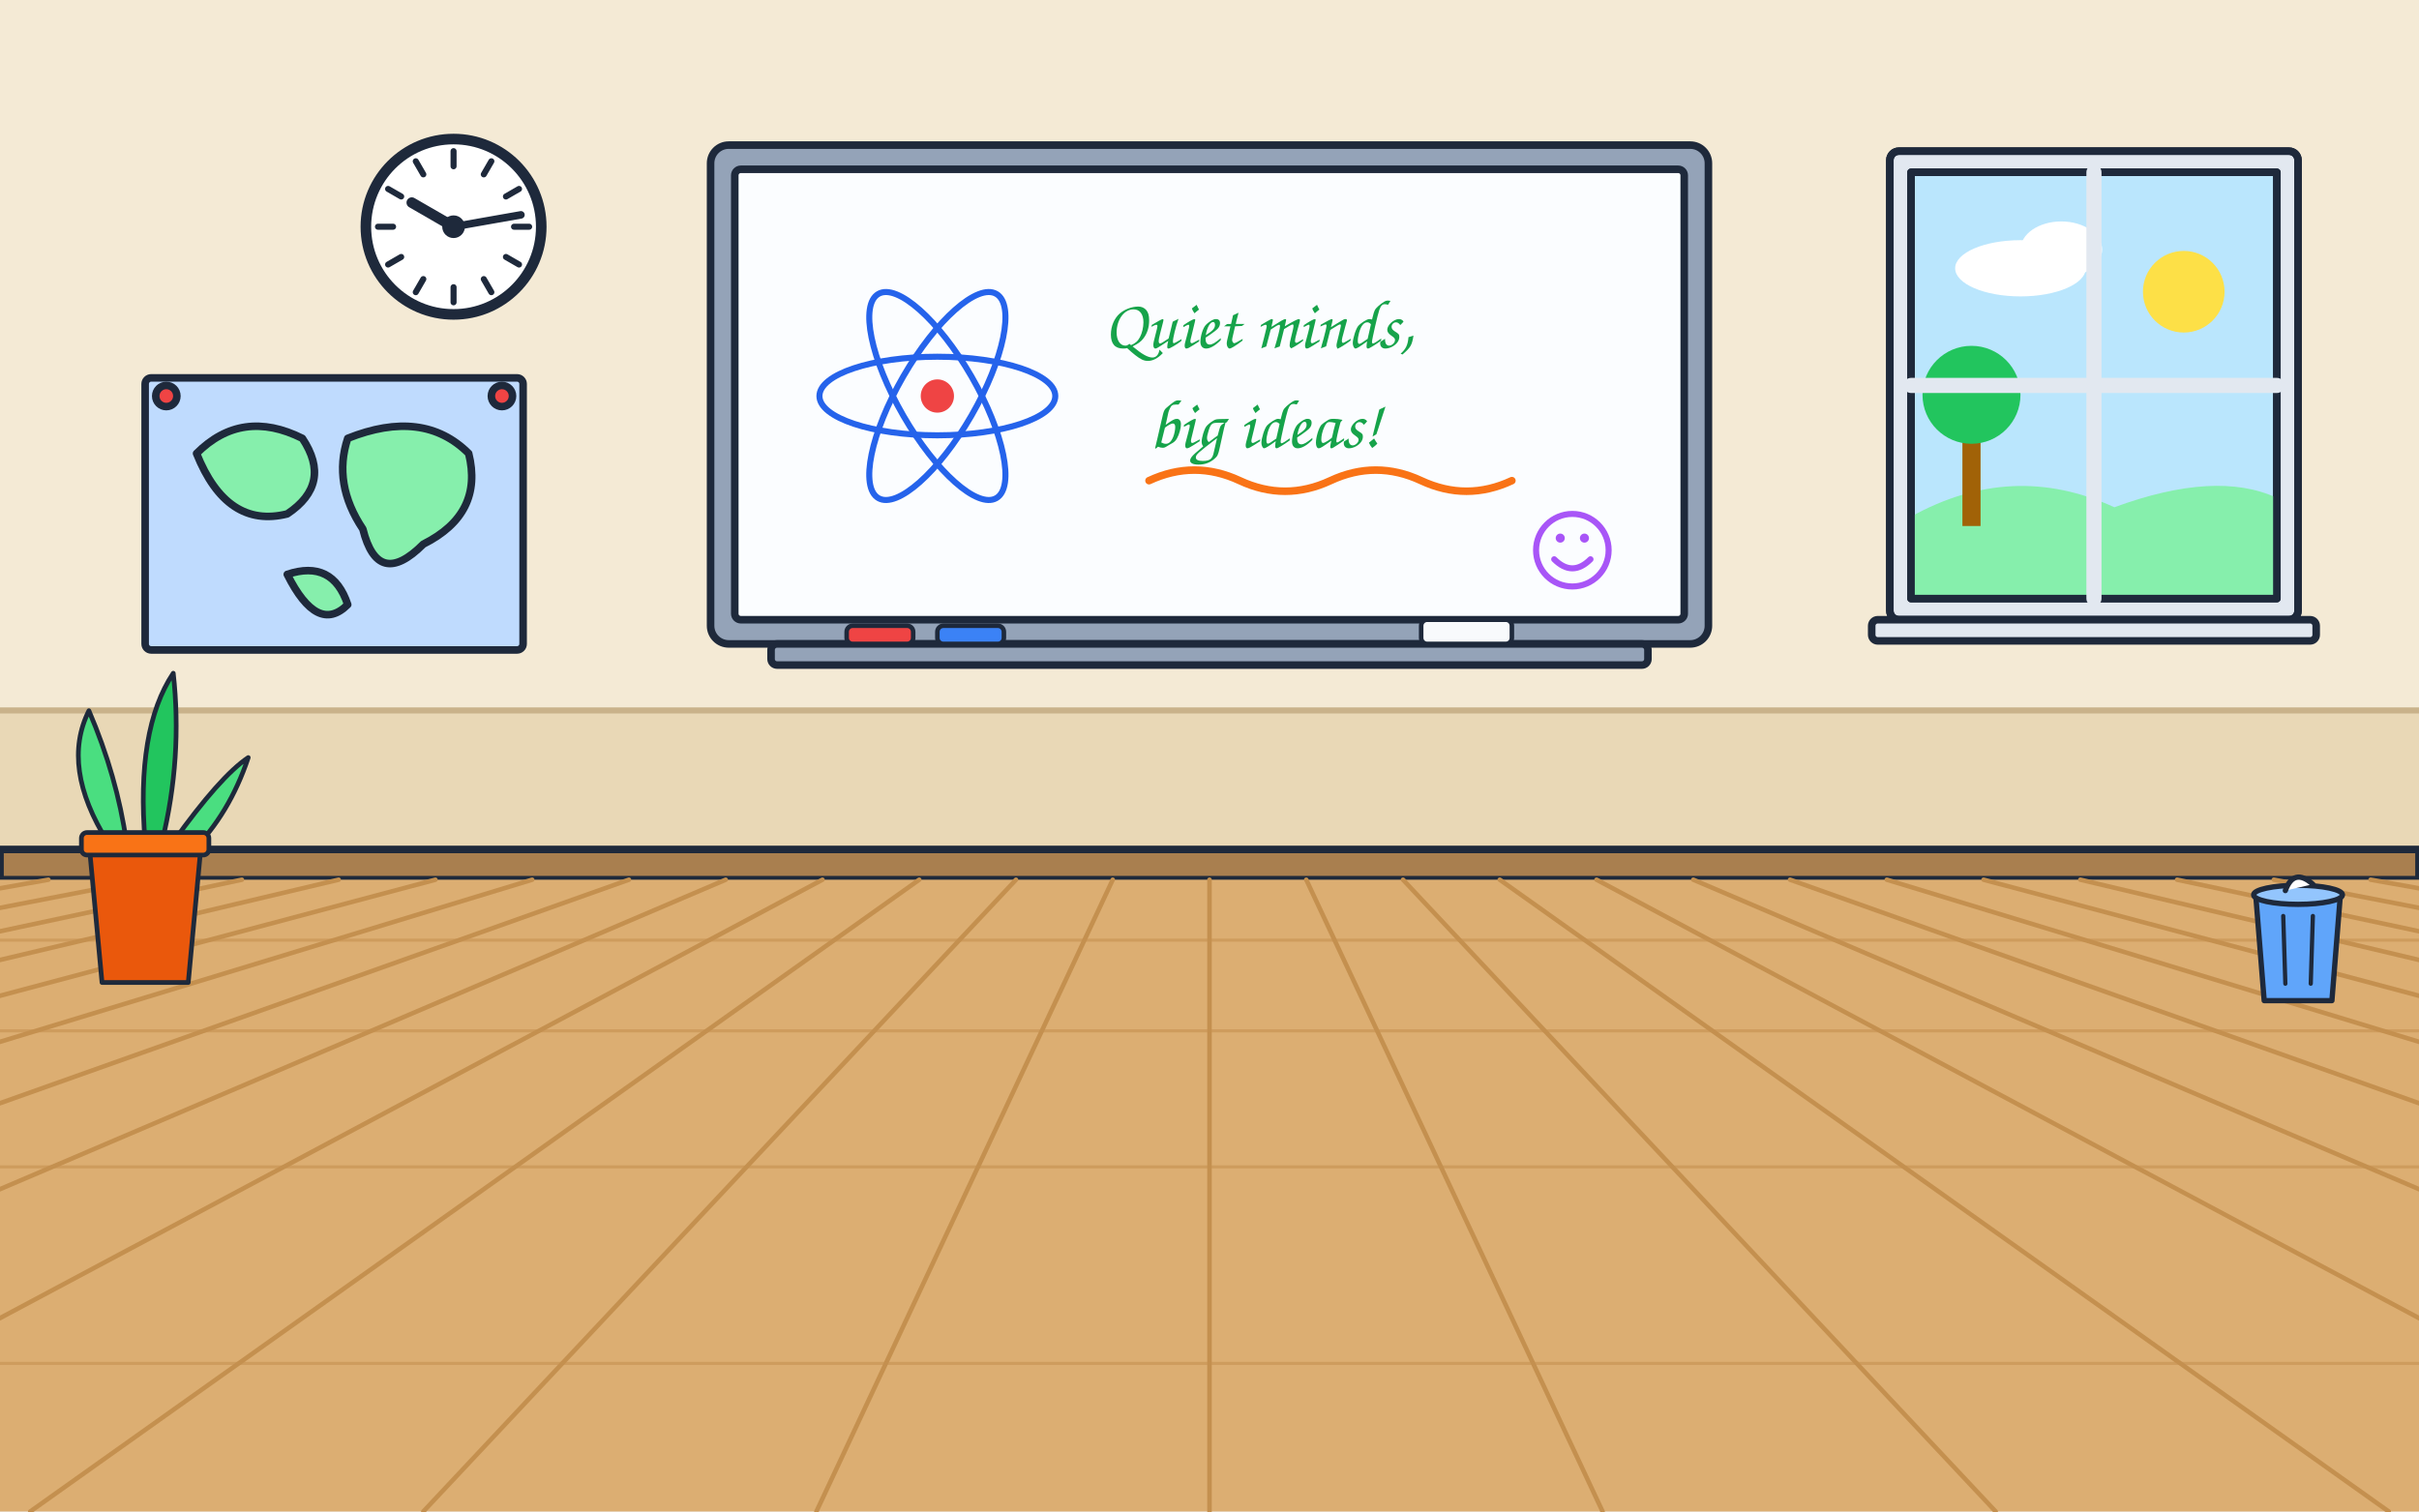
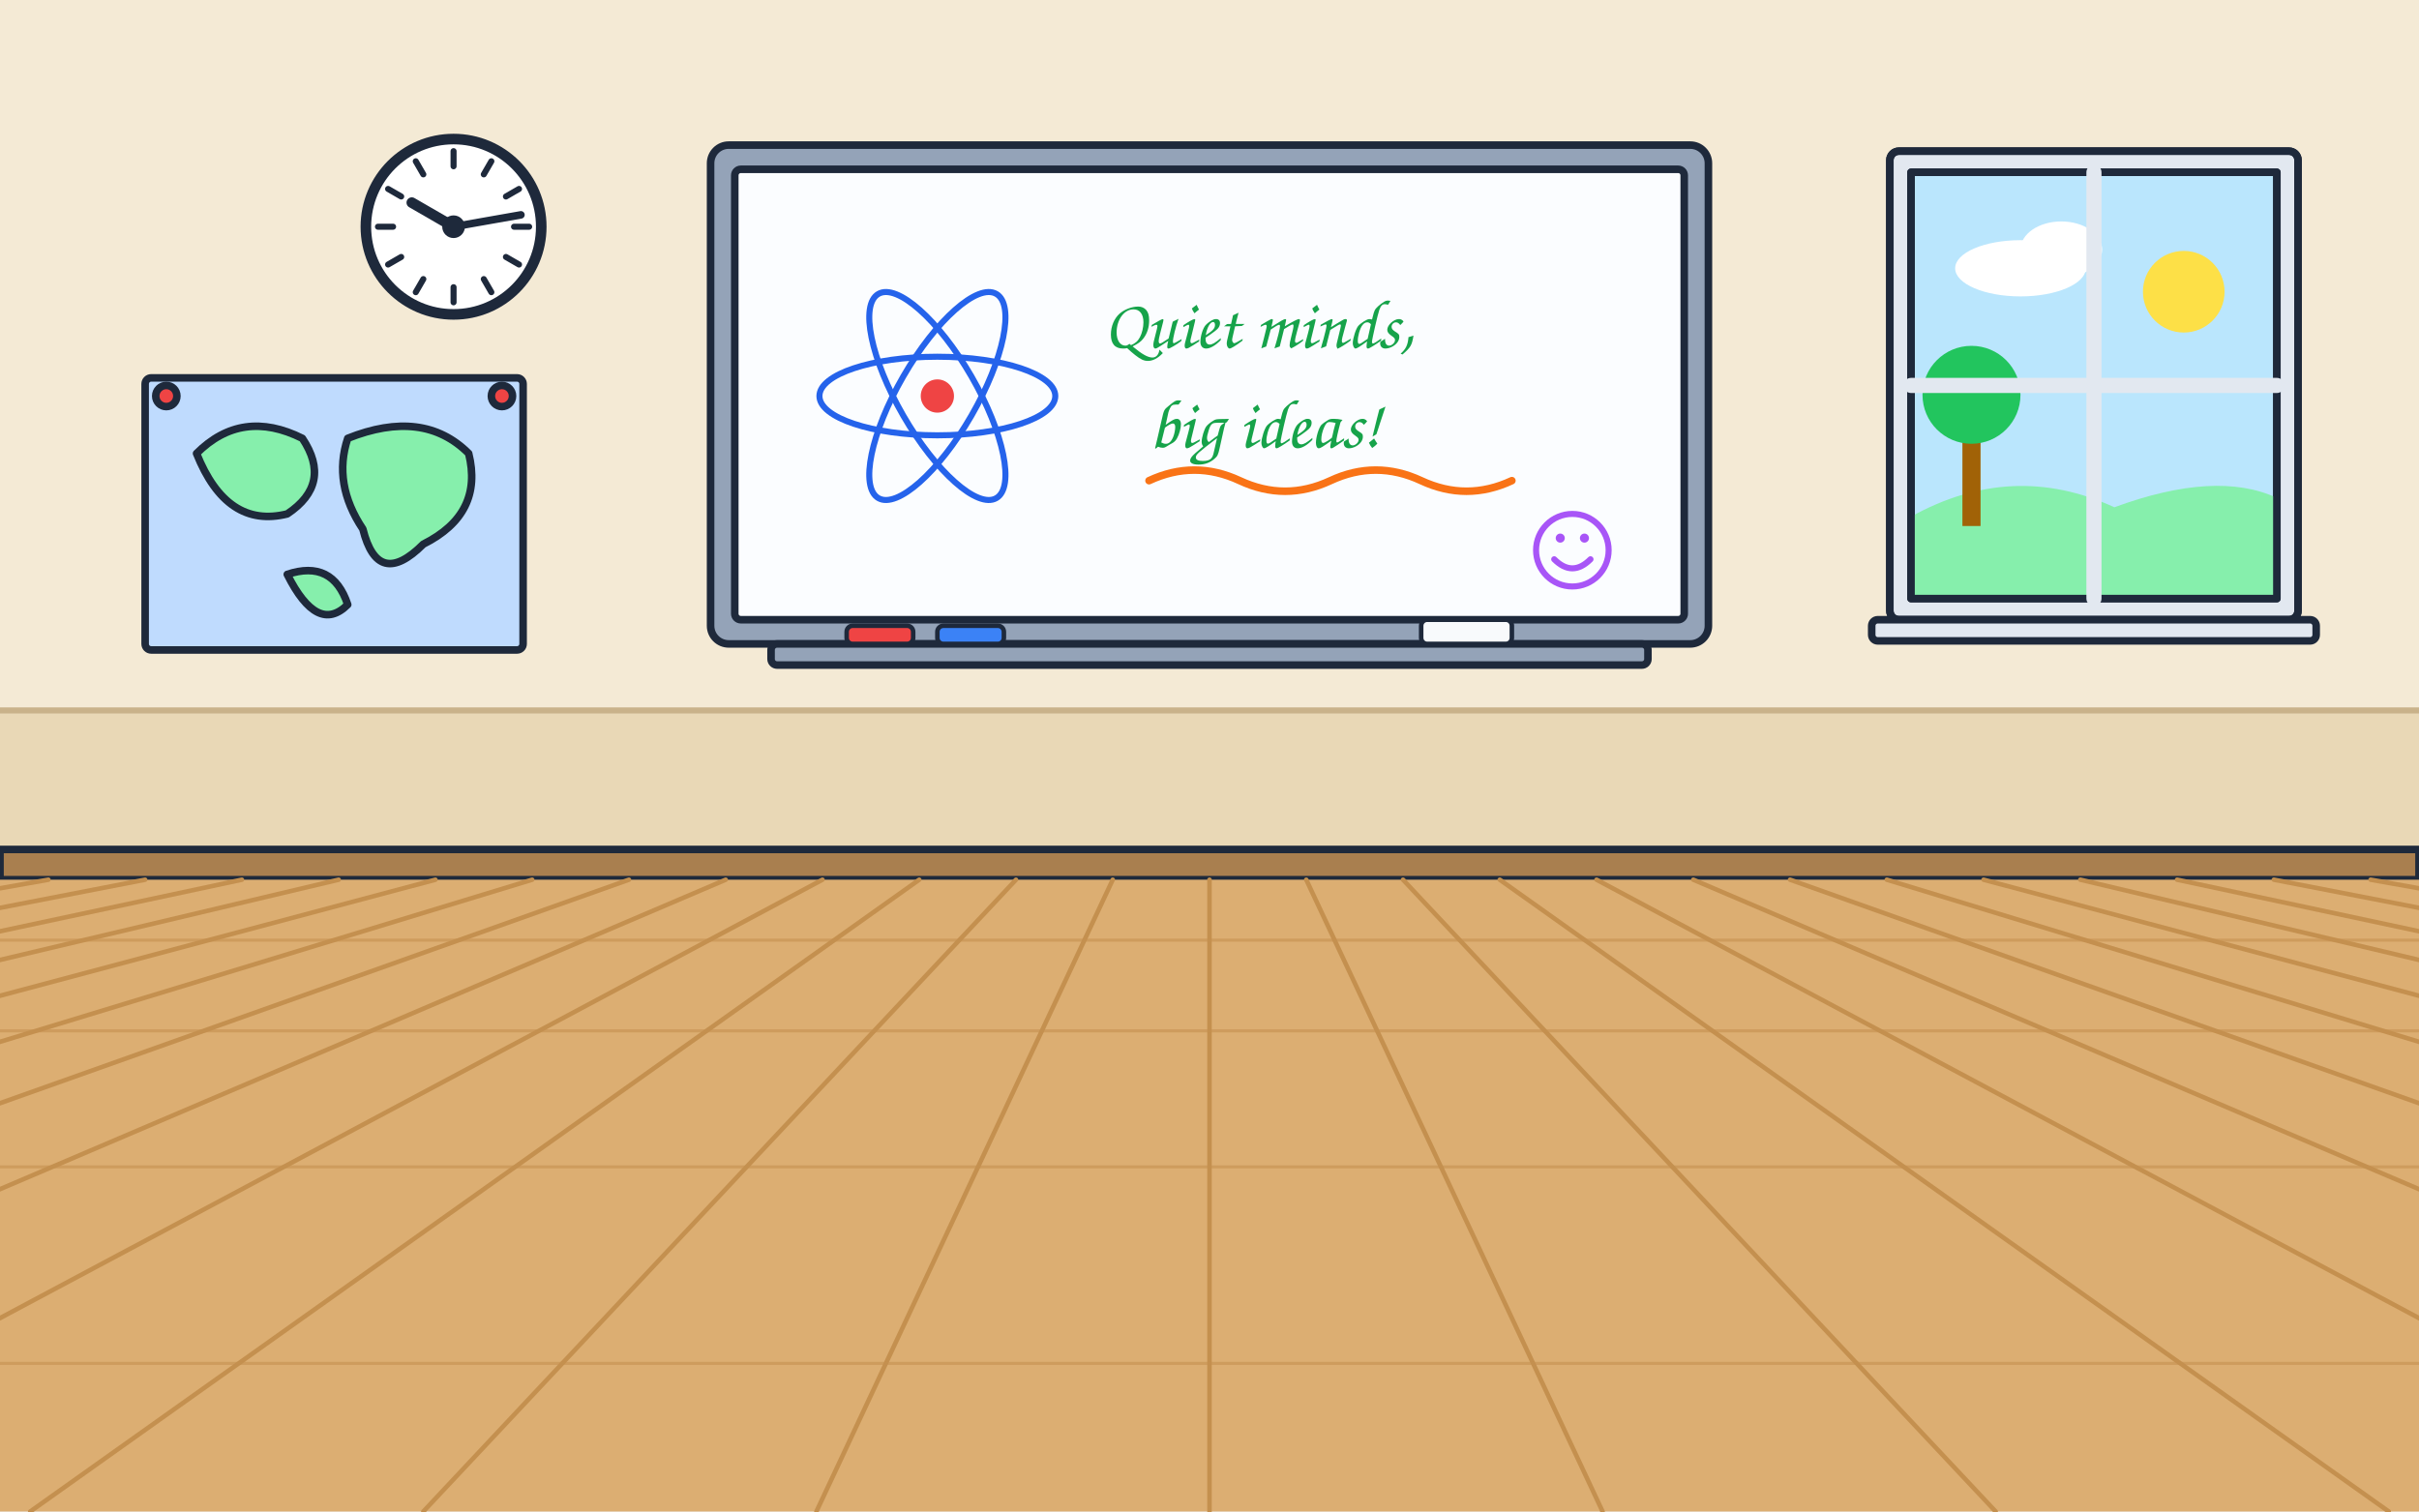
<svg xmlns="http://www.w3.org/2000/svg" viewBox="0 0 1600 1000" width="1600" height="1000">
  <g stroke="#1e293b" stroke-width="5" stroke-linejoin="round" stroke-linecap="round">
    <rect width="1600" height="580" fill="#f4ead5" stroke="none" />
    <rect y="470" width="1600" height="96" fill="#e9d8b6" stroke="none" />
    <line x1="0" y1="470" x2="1600" y2="470" stroke="#c9b28a" stroke-width="4" />
    <rect y="562" width="1600" height="20" fill="#a97f4f" />
    <rect x="0" y="582" width="1600" height="418" fill="#dcae72" stroke="none" />
    <line x1="32" y1="582" x2="-2320" y2="1000" stroke="#c4904f" stroke-width="3" />
    <line x1="96" y1="582" x2="-2060" y2="1000" stroke="#c4904f" stroke-width="3" />
    <line x1="160" y1="582" x2="-1800" y2="1000" stroke="#c4904f" stroke-width="3" />
    <line x1="224" y1="582" x2="-1540" y2="1000" stroke="#c4904f" stroke-width="3" />
    <line x1="288" y1="582" x2="-1280" y2="1000" stroke="#c4904f" stroke-width="3" />
    <line x1="352" y1="582" x2="-1020" y2="1000" stroke="#c4904f" stroke-width="3" />
    <line x1="416" y1="582" x2="-760" y2="1000" stroke="#c4904f" stroke-width="3" />
    <line x1="480" y1="582" x2="-500" y2="1000" stroke="#c4904f" stroke-width="3" />
    <line x1="544" y1="582" x2="-240" y2="1000" stroke="#c4904f" stroke-width="3" />
    <line x1="608" y1="582" x2="20" y2="1000" stroke="#c4904f" stroke-width="3" />
    <line x1="672" y1="582" x2="280" y2="1000" stroke="#c4904f" stroke-width="3" />
    <line x1="736" y1="582" x2="540" y2="1000" stroke="#c4904f" stroke-width="3" />
    <line x1="800" y1="582" x2="800" y2="1000" stroke="#c4904f" stroke-width="3" />
    <line x1="864" y1="582" x2="1060" y2="1000" stroke="#c4904f" stroke-width="3" />
    <line x1="928" y1="582" x2="1320" y2="1000" stroke="#c4904f" stroke-width="3" />
    <line x1="992" y1="582" x2="1580" y2="1000" stroke="#c4904f" stroke-width="3" />
    <line x1="1056" y1="582" x2="1840" y2="1000" stroke="#c4904f" stroke-width="3" />
    <line x1="1120" y1="582" x2="2100" y2="1000" stroke="#c4904f" stroke-width="3" />
    <line x1="1184" y1="582" x2="2360" y2="1000" stroke="#c4904f" stroke-width="3" />
    <line x1="1248" y1="582" x2="2620" y2="1000" stroke="#c4904f" stroke-width="3" />
    <line x1="1312" y1="582" x2="2880" y2="1000" stroke="#c4904f" stroke-width="3" />
    <line x1="1376" y1="582" x2="3140" y2="1000" stroke="#c4904f" stroke-width="3" />
    <line x1="1440" y1="582" x2="3400" y2="1000" stroke="#c4904f" stroke-width="3" />
    <line x1="1504" y1="582" x2="3660" y2="1000" stroke="#c4904f" stroke-width="3" />
    <line x1="1568" y1="582" x2="3920" y2="1000" stroke="#c4904f" stroke-width="3" />
    <line x1="0" y1="622" x2="1600" y2="622" stroke="#c4904f" stroke-width="2" stroke-opacity="0.6" />
    <line x1="0" y1="682" x2="1600" y2="682" stroke="#c4904f" stroke-width="2" stroke-opacity="0.6" />
    <line x1="0" y1="772" x2="1600" y2="772" stroke="#c4904f" stroke-width="2" stroke-opacity="0.6" />
    <line x1="0" y1="902" x2="1600" y2="902" stroke="#c4904f" stroke-width="2" stroke-opacity="0.6" />
    <rect x="470" y="96" width="660" height="330" rx="12" fill="#94a3b8" />
    <rect x="486" y="112" width="628" height="298" rx="4" fill="#fbfdff" />
    <g fill="none" stroke-width="4">
      <ellipse cx="620" cy="262" rx="78" ry="26" stroke="#2563eb" />
      <ellipse cx="620" cy="262" rx="78" ry="26" stroke="#2563eb" transform="rotate(60 620 262)" />
      <ellipse cx="620" cy="262" rx="78" ry="26" stroke="#2563eb" transform="rotate(-60 620 262)" />
    </g>
    <circle cx="620" cy="262" r="11" fill="#ef4444" stroke="none" />
    <text x="730" y="230" font-family="'Comic Sans MS','Chalkboard SE','Marker Felt','Segoe Print',cursive" font-size="46" fill="#16a34a" stroke="none">Quiet minds,</text>
    <text x="760" y="296" font-family="'Comic Sans MS','Chalkboard SE','Marker Felt','Segoe Print',cursive" font-size="46" fill="#16a34a" stroke="none">big ideas!</text>
    <path d="M760 318 q30 -14 60 0 t60 0 t60 0 t60 0" fill="none" stroke="#f97316" stroke-width="5" />
    <g fill="none" stroke="#a855f7" stroke-width="4">
      <circle cx="1040" cy="364" r="24" />
      <path d="M1028 370 q12 12 24 0" />
    </g>
    <circle cx="1032" cy="356" r="3" fill="#a855f7" stroke="none" />
    <circle cx="1048" cy="356" r="3" fill="#a855f7" stroke="none" />
    <rect x="510" y="426" width="580" height="14" rx="4" fill="#94a3b8" />
    <rect x="560" y="414" width="44" height="12" rx="4" fill="#ef4444" stroke-width="3" />
    <rect x="620" y="414" width="44" height="12" rx="4" fill="#3b82f6" stroke-width="3" />
    <rect x="940" y="410" width="60" height="16" rx="4" fill="#f8fafc" stroke-width="3" />
    <g transform="translate(300.0 150.0) scale(1.000)">
      <circle r="58" fill="#fff" stroke-width="7" />
      <line x1="0" y1="-50" x2="0" y2="-40" stroke-width="4" transform="rotate(0)" />
      <line x1="0" y1="-50" x2="0" y2="-40" stroke-width="4" transform="rotate(30)" />
      <line x1="0" y1="-50" x2="0" y2="-40" stroke-width="4" transform="rotate(60)" />
      <line x1="0" y1="-50" x2="0" y2="-40" stroke-width="4" transform="rotate(90)" />
      <line x1="0" y1="-50" x2="0" y2="-40" stroke-width="4" transform="rotate(120)" />
      <line x1="0" y1="-50" x2="0" y2="-40" stroke-width="4" transform="rotate(150)" />
      <line x1="0" y1="-50" x2="0" y2="-40" stroke-width="4" transform="rotate(180)" />
      <line x1="0" y1="-50" x2="0" y2="-40" stroke-width="4" transform="rotate(210)" />
      <line x1="0" y1="-50" x2="0" y2="-40" stroke-width="4" transform="rotate(240)" />
      <line x1="0" y1="-50" x2="0" y2="-40" stroke-width="4" transform="rotate(270)" />
      <line x1="0" y1="-50" x2="0" y2="-40" stroke-width="4" transform="rotate(300)" />
      <line x1="0" y1="-50" x2="0" y2="-40" stroke-width="4" transform="rotate(330)" />
      <line x1="0" y1="0" x2="0" y2="-31.9" stroke-width="7" transform="rotate(-60)" />
      <line x1="0" y1="0" x2="0" y2="-45.24" stroke-width="5" transform="rotate(80)" />
      <circle r="5" fill="#1e293b" />
    </g>
    <rect x="96" y="250" width="250" height="180" rx="4" fill="#bfdbfe" />
    <path d="M130 300 q30 -30 70 -10 q20 30 -10 50 q-40 10 -60 -40 z" fill="#86efac" />
    <path d="M230 290 q50 -20 80 10 q10 40 -30 60 q-30 30 -40 -10 q-20 -30 -10 -60 z" fill="#86efac" />
    <path d="M190 380 q30 -10 40 20 q-20 20 -40 -20 z" fill="#86efac" />
    <circle cx="110" cy="262" r="7" fill="#ef4444" />
    <circle cx="332" cy="262" r="7" fill="#ef4444" />
    <rect x="1250" y="100" width="270" height="310" rx="6" fill="#e2e8f0" />
    <rect x="1264" y="114" width="242" height="282" fill="#bae6fd" />
    <circle cx="1444.4" cy="193.0" r="27.0" fill="#fde047" stroke="none" />
    <g stroke="none" fill="#fff">
      <ellipse cx="1336.4" cy="177.5" rx="43.2" ry="18.6" />
      <ellipse cx="1363.4" cy="165.1" rx="27.0" ry="18.6" />
    </g>
    <path d="M1264 396 L1264 341.8 Q1331.0 304.6 1398.5 335.6 Q1466.0 310.8 1506 329.4 L1506 396 Z" fill="#86efac" stroke="none" />
    <rect x="1298.0" y="270.5" width="12" height="77.5" fill="#a16207" stroke="none" />
    <circle cx="1304.0" cy="261.2" r="32.4" fill="#22c55e" stroke="none" />
    <rect x="1264" y="114" width="242" height="282" fill="none" />
    <line x1="1385.0" y1="114" x2="1385.0" y2="396" stroke-width="10" stroke="#e2e8f0" />
    <line x1="1264" y1="255.0" x2="1506" y2="255.0" stroke-width="10" stroke="#e2e8f0" />
    <rect x="1250" y="100" width="270" height="310" rx="6" fill="none" />
    <rect x="1238" y="410" width="294" height="14" rx="4" fill="#e2e8f0" />
-     <g transform="translate(96.0 650.0) scale(0.620)">
-       <path d="M-40 -150 Q-90 -230 -60 -290 Q-30 -220 -20 -150 Z" fill="#4ade80" />
-       <path d="M0 -150 Q-10 -270 30 -330 Q40 -240 18 -150 Z" fill="#22c55e" />
-       <path d="M30 -150 Q80 -220 110 -240 Q90 -180 50 -140 Z" fill="#4ade80" />
-       <path d="M-60 -150 L60 -150 L46 0 L-46 0 Z" fill="#ea580c" />
-       <rect x="-68" y="-160" width="136" height="24" rx="6" fill="#f97316" />
-     </g>
-     <g transform="translate(1520.0 662.0) scale(0.700)">
-       <path d="M-40 -100 L40 -100 L32 0 L-32 0 Z" fill="#60a5fa" />
-       <line x1="-14" y1="-80" x2="-12" y2="-16" stroke-width="4" />
-       <line x1="14" y1="-80" x2="12" y2="-16" stroke-width="4" />
-       <ellipse cx="0" cy="-100" rx="42" ry="9" fill="#93c5fd" />
-       <path d="M-12 -104 Q-4 -126 14 -110" fill="#fff" />
-     </g>
  </g>
</svg>
